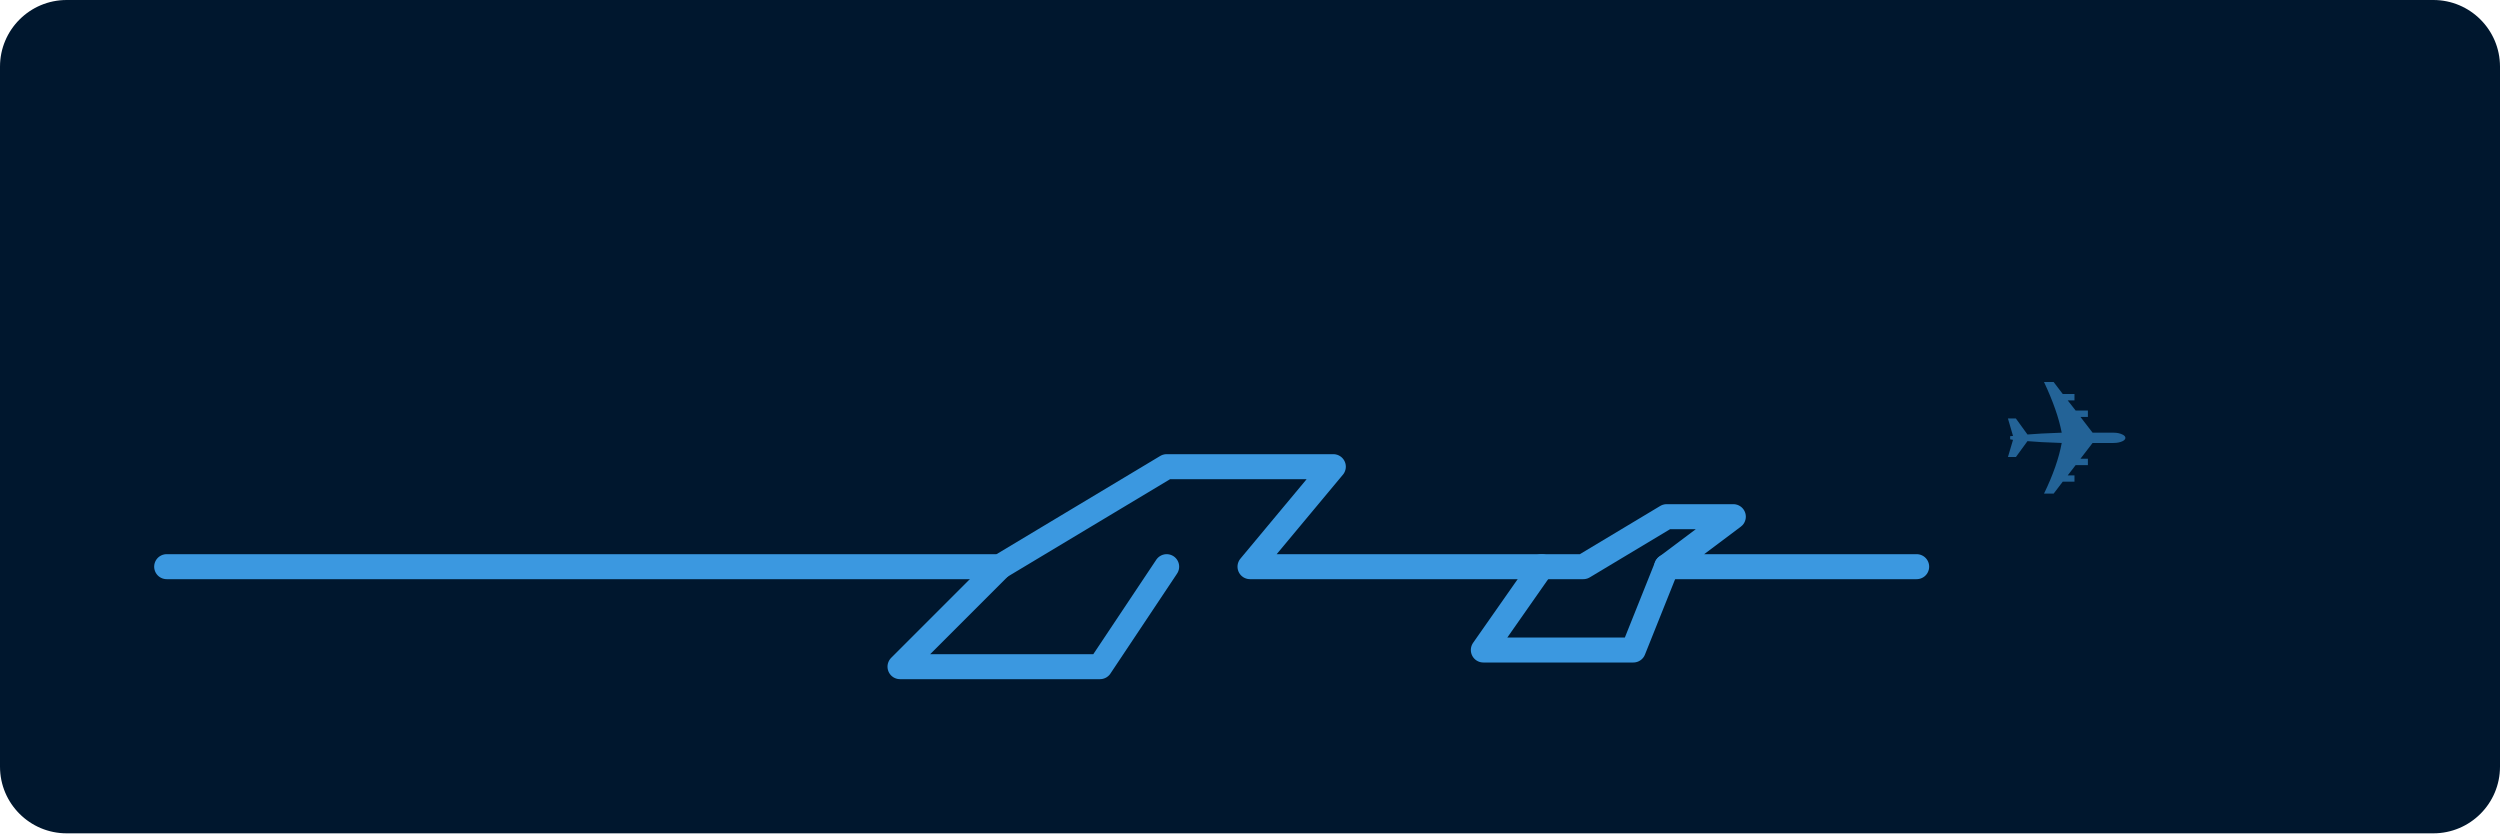
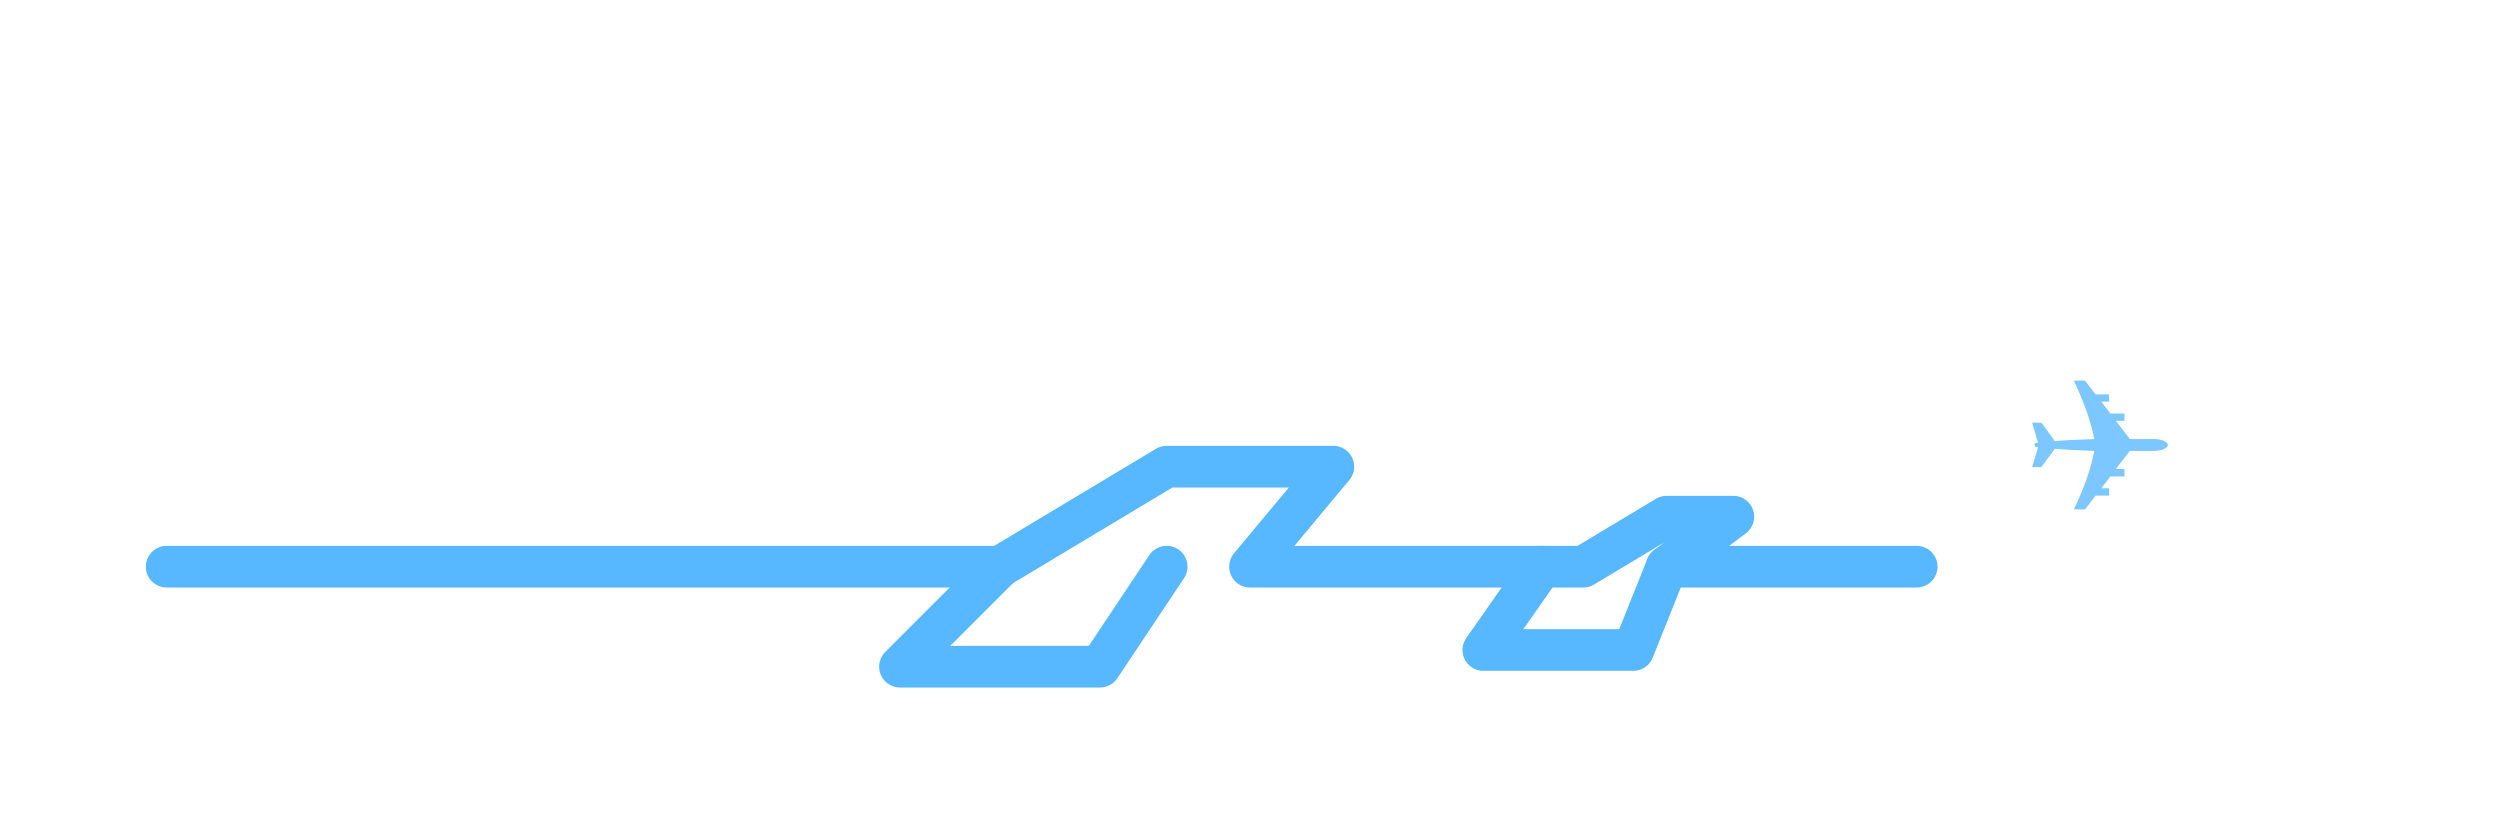
<svg xmlns="http://www.w3.org/2000/svg" width="300" height="100" viewBox="0 0 300 100">
-   <rect width="300" height="100" rx="8" fill="#00172e" />
-   <g fill="none" stroke="#45AFFF" stroke-width="3" stroke-linecap="round" stroke-linejoin="round" opacity="0.85">
+   <g fill="none" stroke="#45AFFF" stroke-width="5" stroke-linecap="round" stroke-linejoin="round" opacity="0.9">
    <path d="M20 68 L120 68 L140 56 L160 56 L150 68 L190 68 L200 62 L208 62 L200 68 L230 68" />
    <path d="M120 68 L108 80 L132 80 L140 68" />
    <path d="M185 68 L178 78 L196 78 L200 68" />
  </g>
-   <text x="248" y="60" font-family="monospace" font-size="26" font-weight="bold" fill="#45AFFF" opacity="0.5" text-anchor="middle">✈</text>
+   <text x="252" y="62" font-family="monospace" font-size="30" font-weight="bold" fill="#45AFFF" opacity="0.7" text-anchor="middle">✈</text>
</svg>
